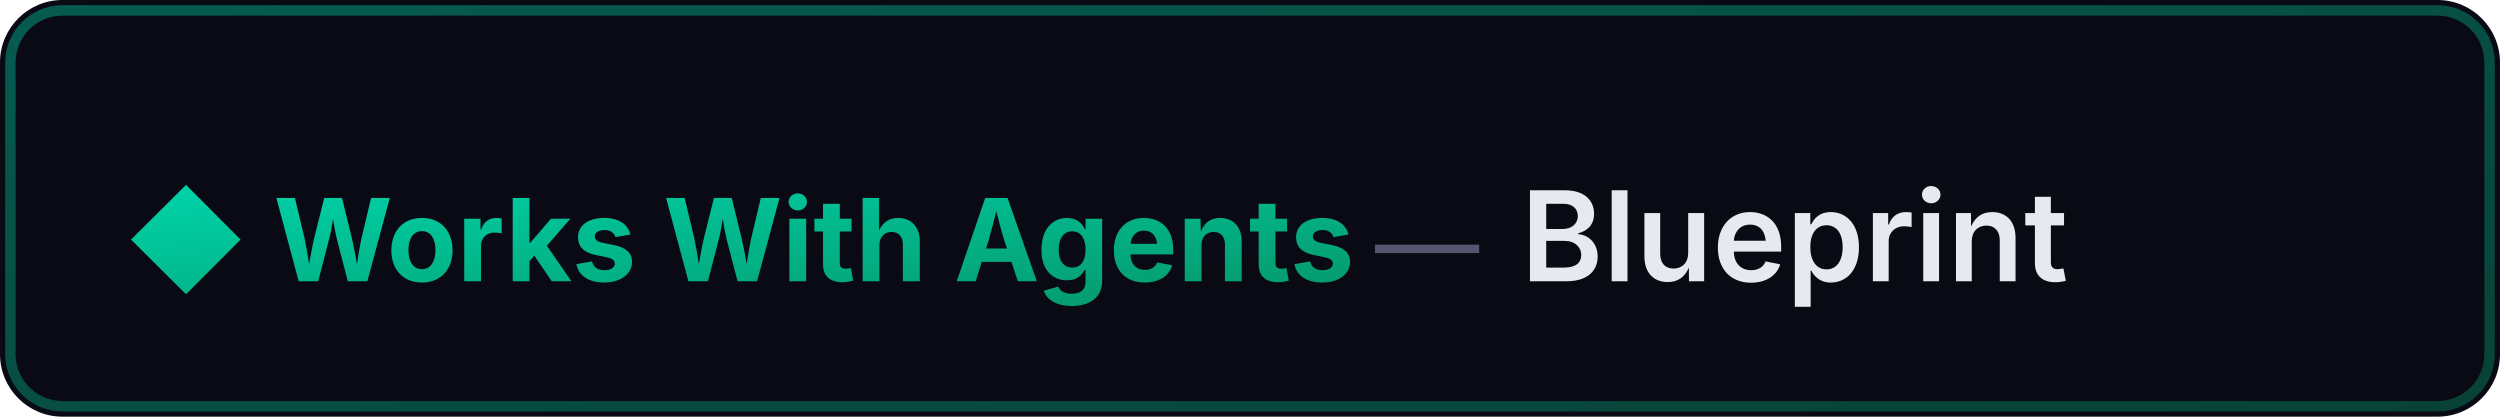
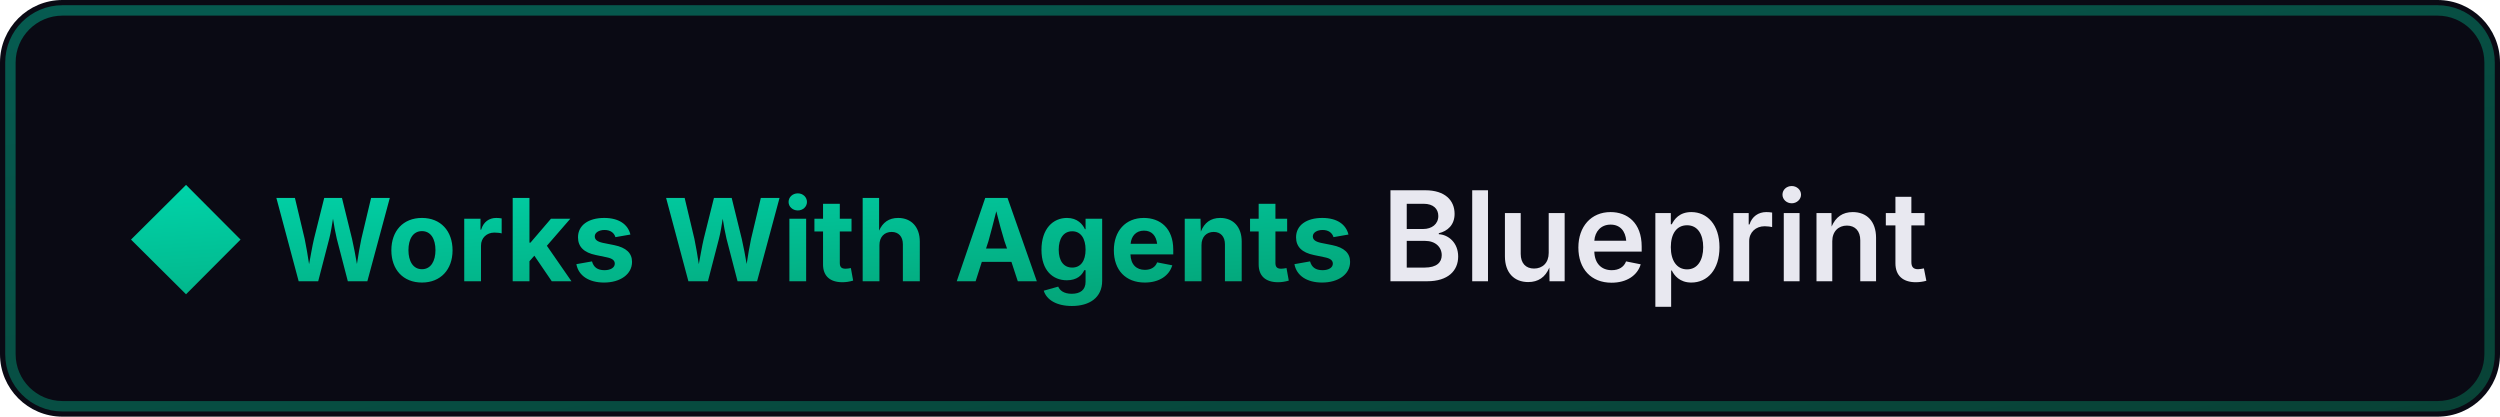
<svg xmlns="http://www.w3.org/2000/svg" width="240" height="40" viewBox="0 0 240 40">
  <defs>
    <linearGradient id="g" x1="0%" y1="0%" x2="100%" y2="100%">
      <stop offset="0%" style="stop-color:#00d4aa" />
      <stop offset="100%" style="stop-color:#059669" />
    </linearGradient>
  </defs>
  <rect width="240" height="40" rx="6" fill="#0a0a14" />
  <rect x="1" y="1" width="238" height="38" rx="5" fill="none" stroke="url(#g)" stroke-opacity="0.4" stroke-width="1" />
-   <text x="12" y="27" font-family="system-ui,-apple-system,sans-serif" font-size="11" font-weight="700" fill="url(#g)">◆ Works With Agents</text>
-   <text x="132" y="27" font-family="system-ui,-apple-system,sans-serif" font-size="10" font-weight="400" fill="#555570">—</text>
-   <text x="146" y="27" font-family="system-ui,-apple-system,sans-serif" font-size="12" font-weight="600" fill="#e8e8f0">Blueprint</text>
+   <text x="12" y="27" font-family="system-ui,-apple-system,sans-serif" font-size="11" font-weight="700" fill="url(#g)">◆ Works With Agents <tspan font-weight="600" fill="#e8e8f0" font-size="12">Blueprint</tspan>
+   </text>
</svg>
